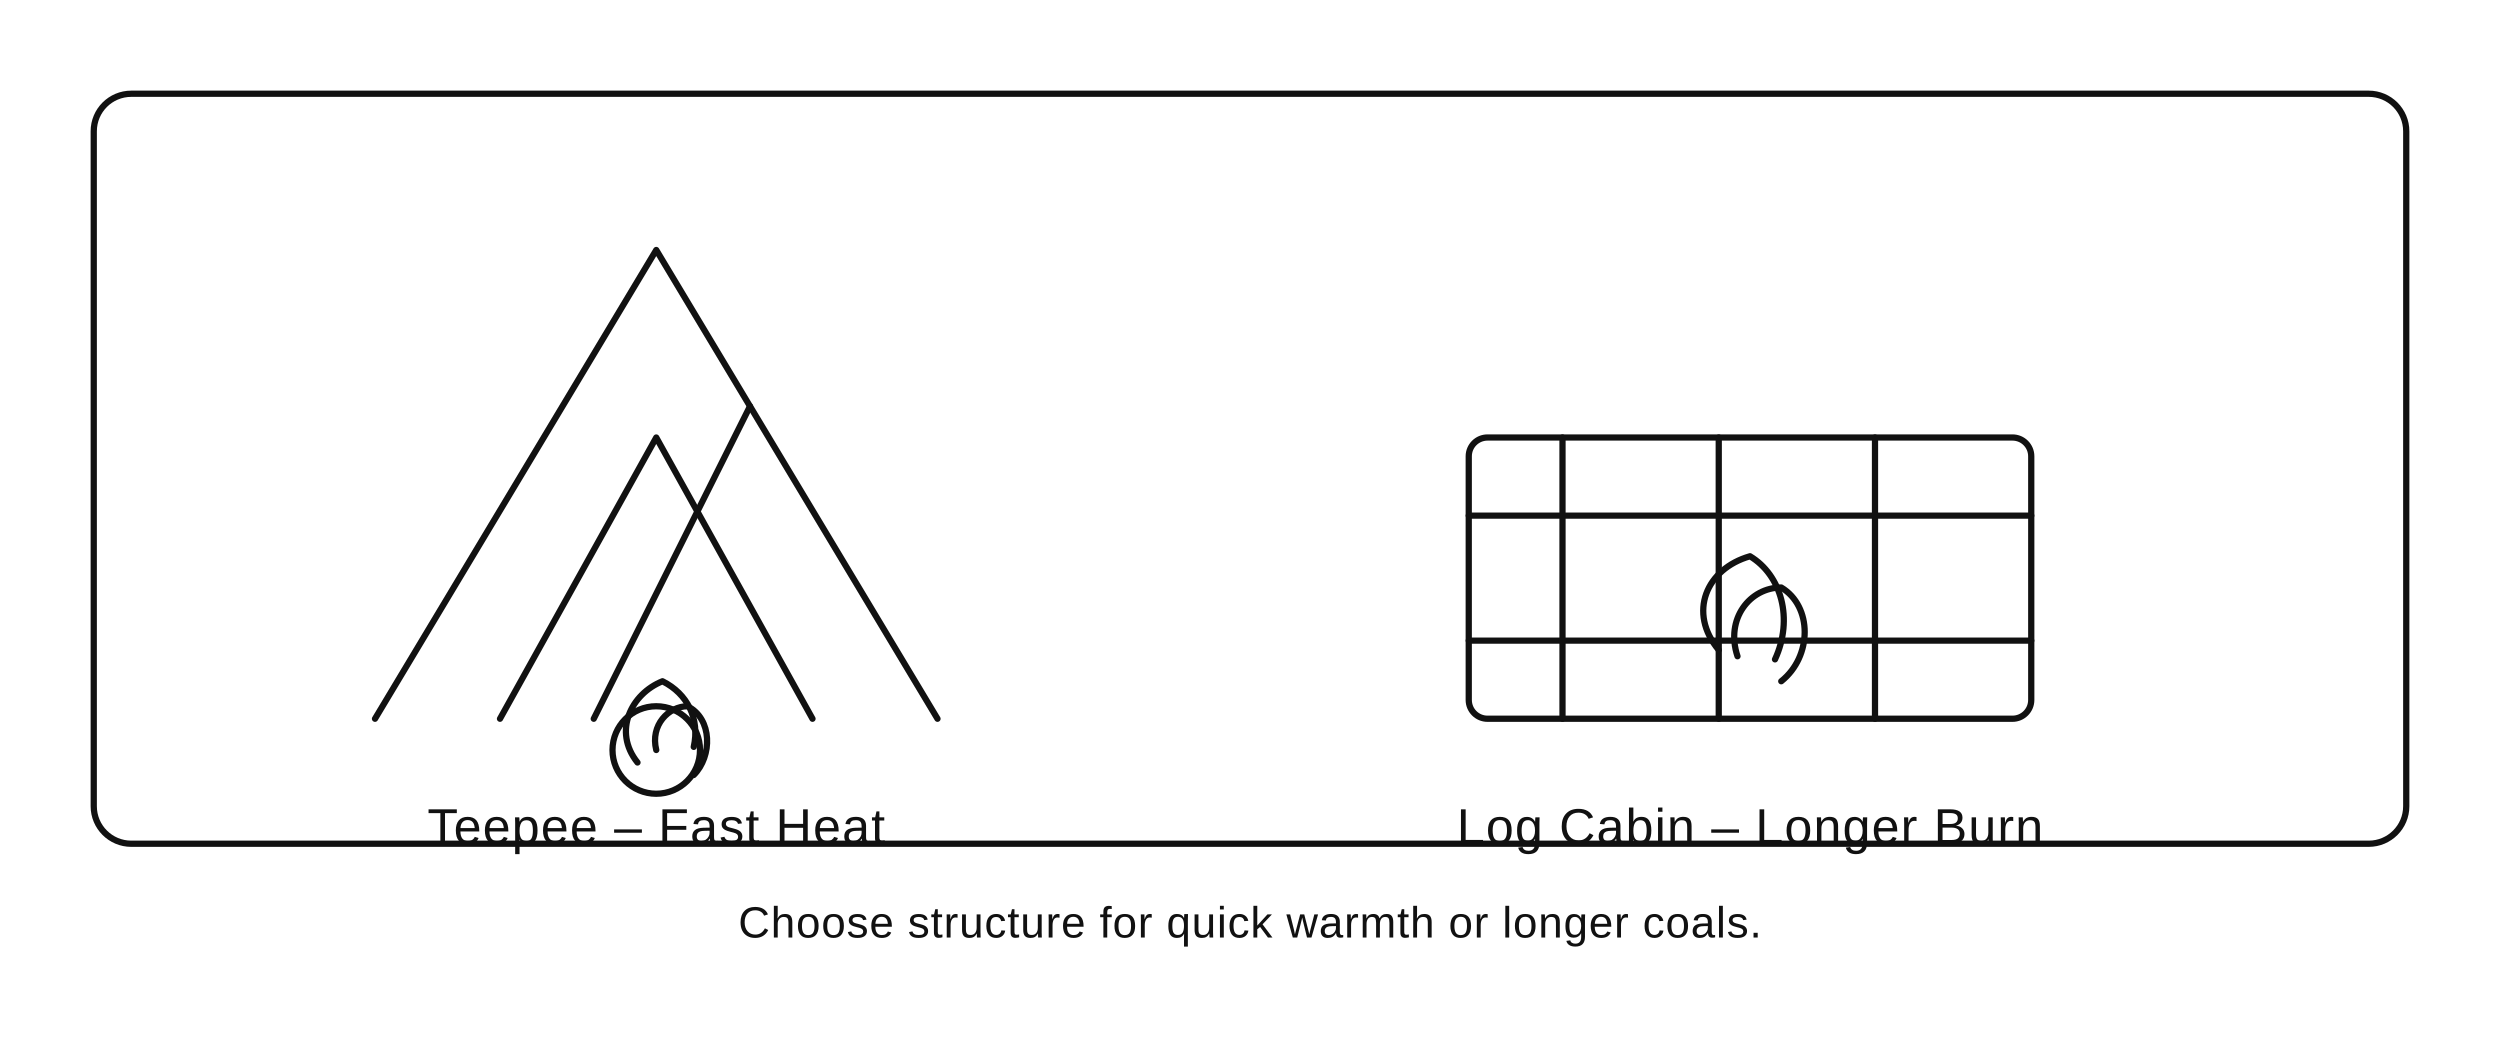
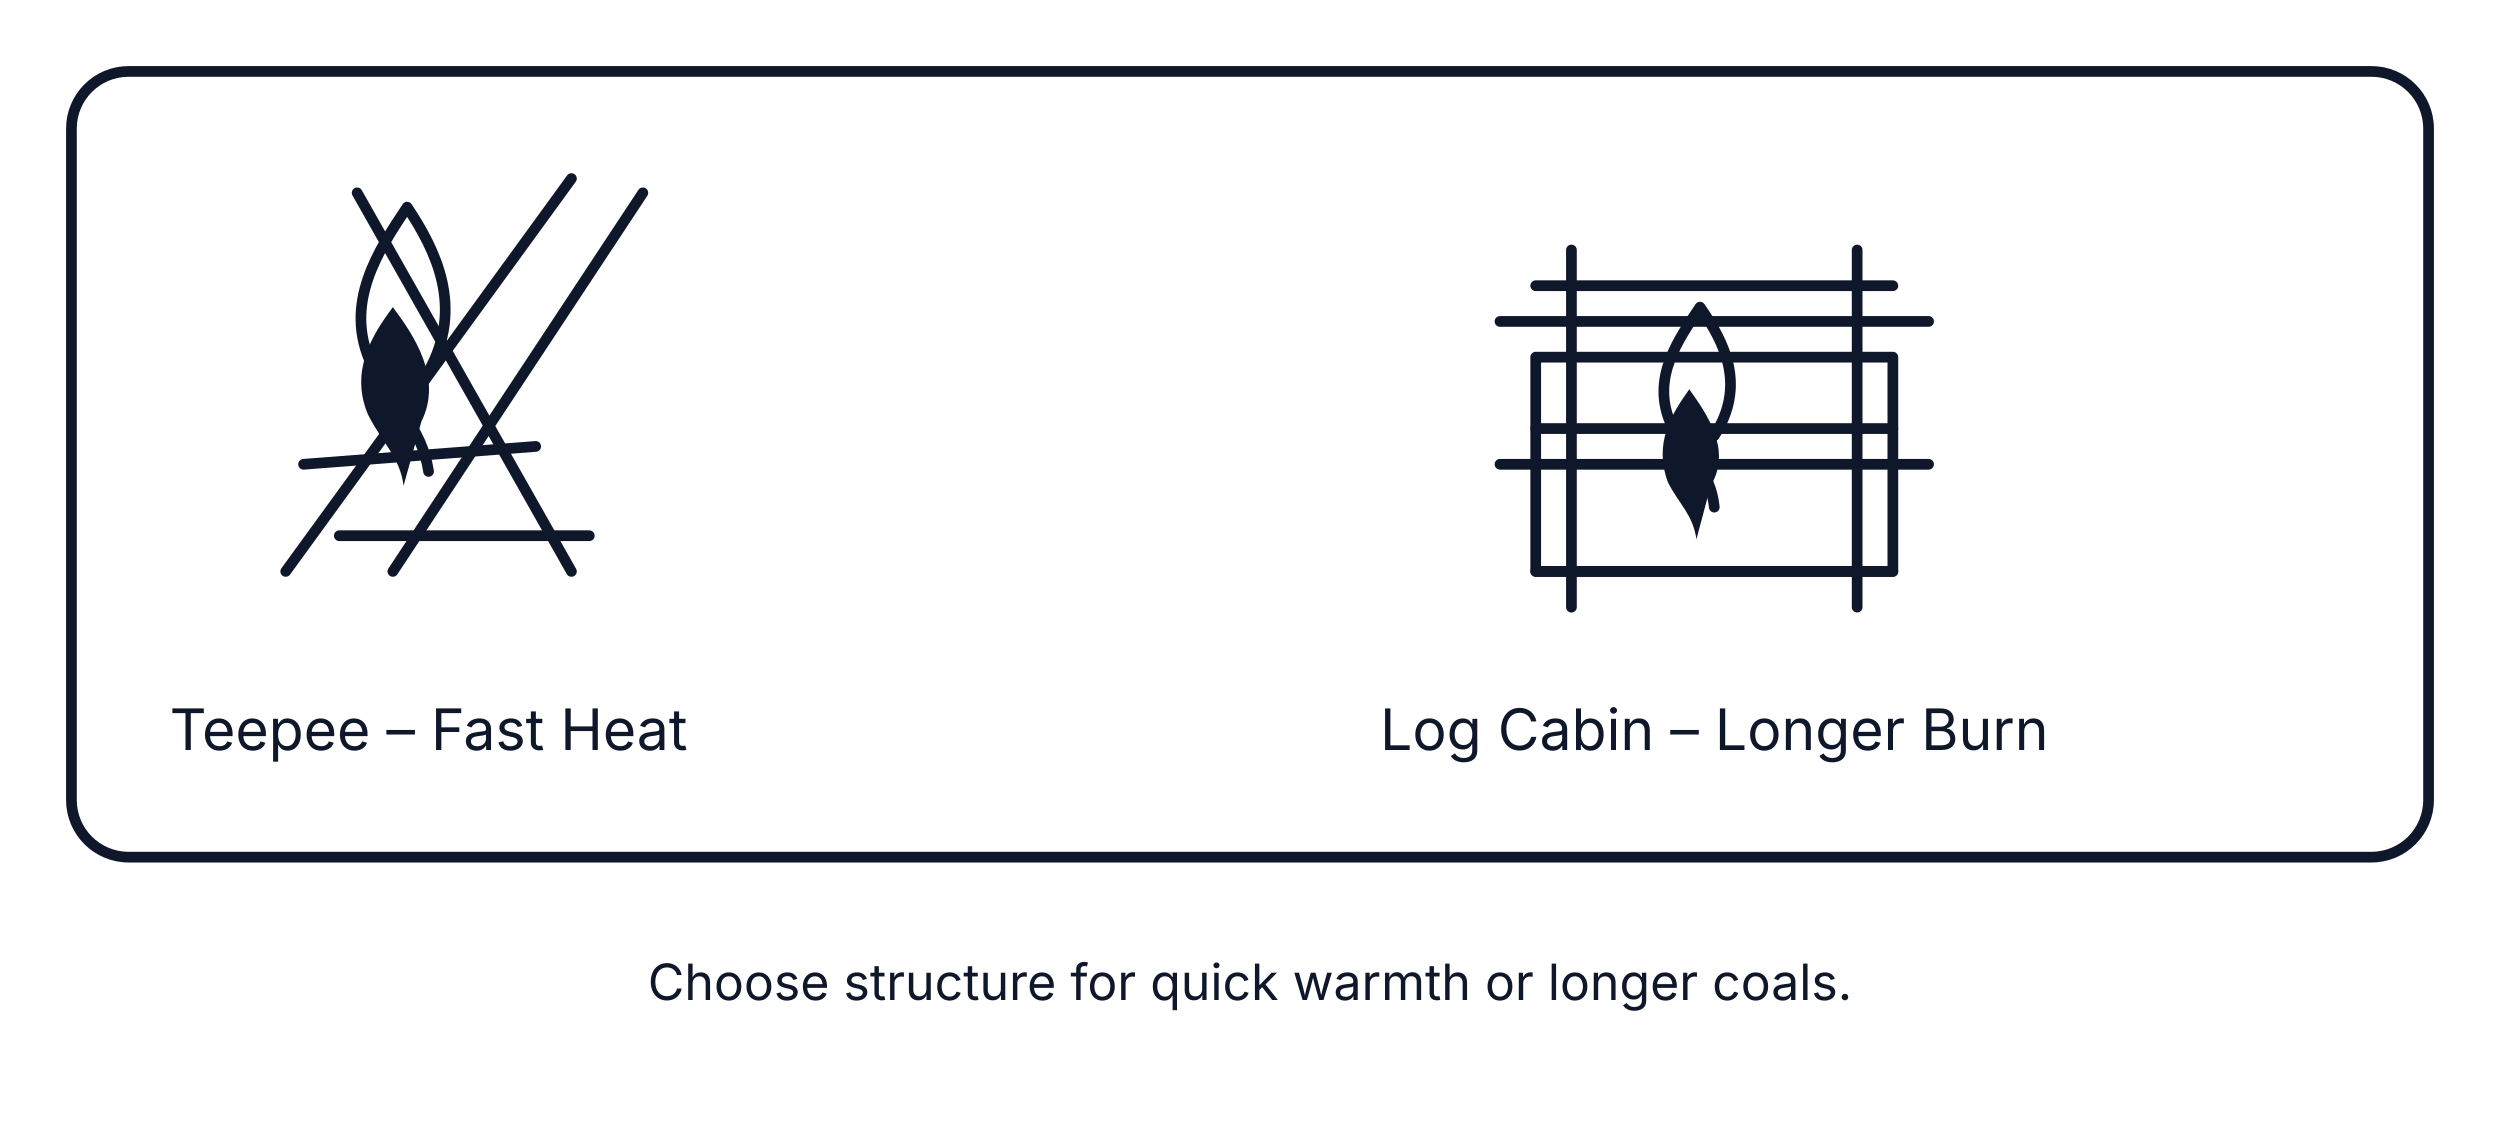
- <svg xmlns="http://www.w3.org/2000/svg" viewBox="0 0 800 340" role="img" aria-labelledby="title desc">
-   <defs>
-     <style>
-       .frame { fill: none; stroke: #111; stroke-width: 2; stroke-linecap: round; stroke-linejoin: round; }
-       .label { font-family: "Helvetica Neue", Arial, sans-serif; font-size: 16px; fill: #111; letter-spacing: 0.4px; }
-       .caption { font-family: "Helvetica Neue", Arial, sans-serif; font-size: 14px; fill: #111; letter-spacing: 0.3px; }
-     </style>
-   </defs>
-   <rect class="frame" x="30" y="30" width="740" height="240" rx="12" />
+ <svg xmlns="http://www.w3.org/2000/svg" width="700" height="320" viewBox="0 0 700 320" aria-labelledby="title desc" role="img">
+   <style>
+     .outline { stroke: #0f172a; fill: none; stroke-width: 3; stroke-linecap: round; stroke-linejoin: round; }
+     .fill { fill: #0f172a; stroke: none; }
+     .label { font-family: "Inter", "Helvetica Neue", Arial, sans-serif; font-size: 16px; fill: #0f172a; }
+     .caption { font-family: "Inter", "Helvetica Neue", Arial, sans-serif; font-size: 14px; fill: #0f172a; text-anchor: middle; }
+   </style>
+   <rect x="20" y="20" width="660" height="220" rx="16" class="outline" />
  <g transform="translate(120 60)">
-     <path class="frame" d="M0 170 L90 20 L180 170" />
-     <path class="frame" d="M40 170 L90 80 L140 170" />
-     <path class="frame" d="M70 170 L120 70" />
-     <circle class="frame" cx="90" cy="180" r="14" />
-     <path class="frame" d="M84 184 C76 174 82 162 92 158 C100 162 104 170 102 179" />
-     <path class="frame" d="M90 180 C88 172 94 166 100 166 C108 170 108 182 102 188" />
-     <text class="label" x="90" y="210" text-anchor="middle">Teepee – Fast Heat</text>
+     <line x1="-40" y1="100" x2="40" y2="-10" class="outline" />
+     <line x1="40" y1="100" x2="-20" y2="-6" class="outline" />
+     <line x1="-10" y1="100" x2="60" y2="-6" class="outline" />
+     <line x1="-25" y1="90" x2="45" y2="90" class="outline" />
+     <line x1="-35" y1="70" x2="30" y2="65" class="outline" />
+     <path class="outline" d="M0,44 c10,-18 2,-34 -6,-46 c-8,12 -18,27 -10,44 c6,12 14,17 16,30" />
+     <path class="fill" d="M-2 58 c6 -12 -2 -24 -8 -32 c-6 8 -12 18 -7 30 c4 8 9 12 10 20" />
+     <text x="0" y="150" class="label" text-anchor="middle">Teepee – Fast Heat</text>
  </g>
-   <g transform="translate(460 60)">
-     <rect class="frame" x="10" y="80" width="180" height="90" rx="6" />
-     <line class="frame" x1="10" y1="105" x2="190" y2="105" />
-     <line class="frame" x1="10" y1="145" x2="190" y2="145" />
-     <line class="frame" x1="40" y1="80" x2="40" y2="170" />
-     <line class="frame" x1="90" y1="80" x2="90" y2="170" />
-     <line class="frame" x1="140" y1="80" x2="140" y2="170" />
-     <path class="frame" d="M90 148 C80 136 86 122 100 118 C110 124 114 138 108 151" />
-     <path class="frame" d="M96 150 C92 138 100 128 110 128 C120 134 120 150 110 158" />
-     <text class="label" x="100" y="210" text-anchor="middle">Log Cabin – Longer Burn</text>
+   <g transform="translate(480 60)">
+     <rect x="-50" y="40" width="100" height="60" class="outline" />
+     <line x1="-60" y1="30" x2="60" y2="30" class="outline" />
+     <line x1="-60" y1="70" x2="60" y2="70" class="outline" />
+     <line x1="-50" y1="20" x2="50" y2="20" class="outline" />
+     <line x1="-50" y1="60" x2="50" y2="60" class="outline" />
+     <line x1="-50" y1="100" x2="50" y2="100" class="outline" />
+     <line x1="-40" y1="10" x2="-40" y2="110" class="outline" />
+     <line x1="40" y1="10" x2="40" y2="110" class="outline" />
+     <path class="outline" d="M0,62 c9,-14 3,-26 -4,-36 c-6,9 -14,20 -8,33 c5,9 11,13 12,23" />
+     <path class="fill" d="M-1 76 c6 -10 -1 -20 -6 -27 c-5 7 -10 15 -6 26 c3 6 7 9 8 16" />
+     <text x="0" y="150" class="label" text-anchor="middle">Log Cabin – Longer Burn</text>
  </g>
-   <text class="caption" x="400" y="300" text-anchor="middle">Choose structure for quick warmth or longer coals.</text>
+   <text x="350" y="280" class="caption">Choose structure for quick warmth or longer coals.</text>
</svg>
